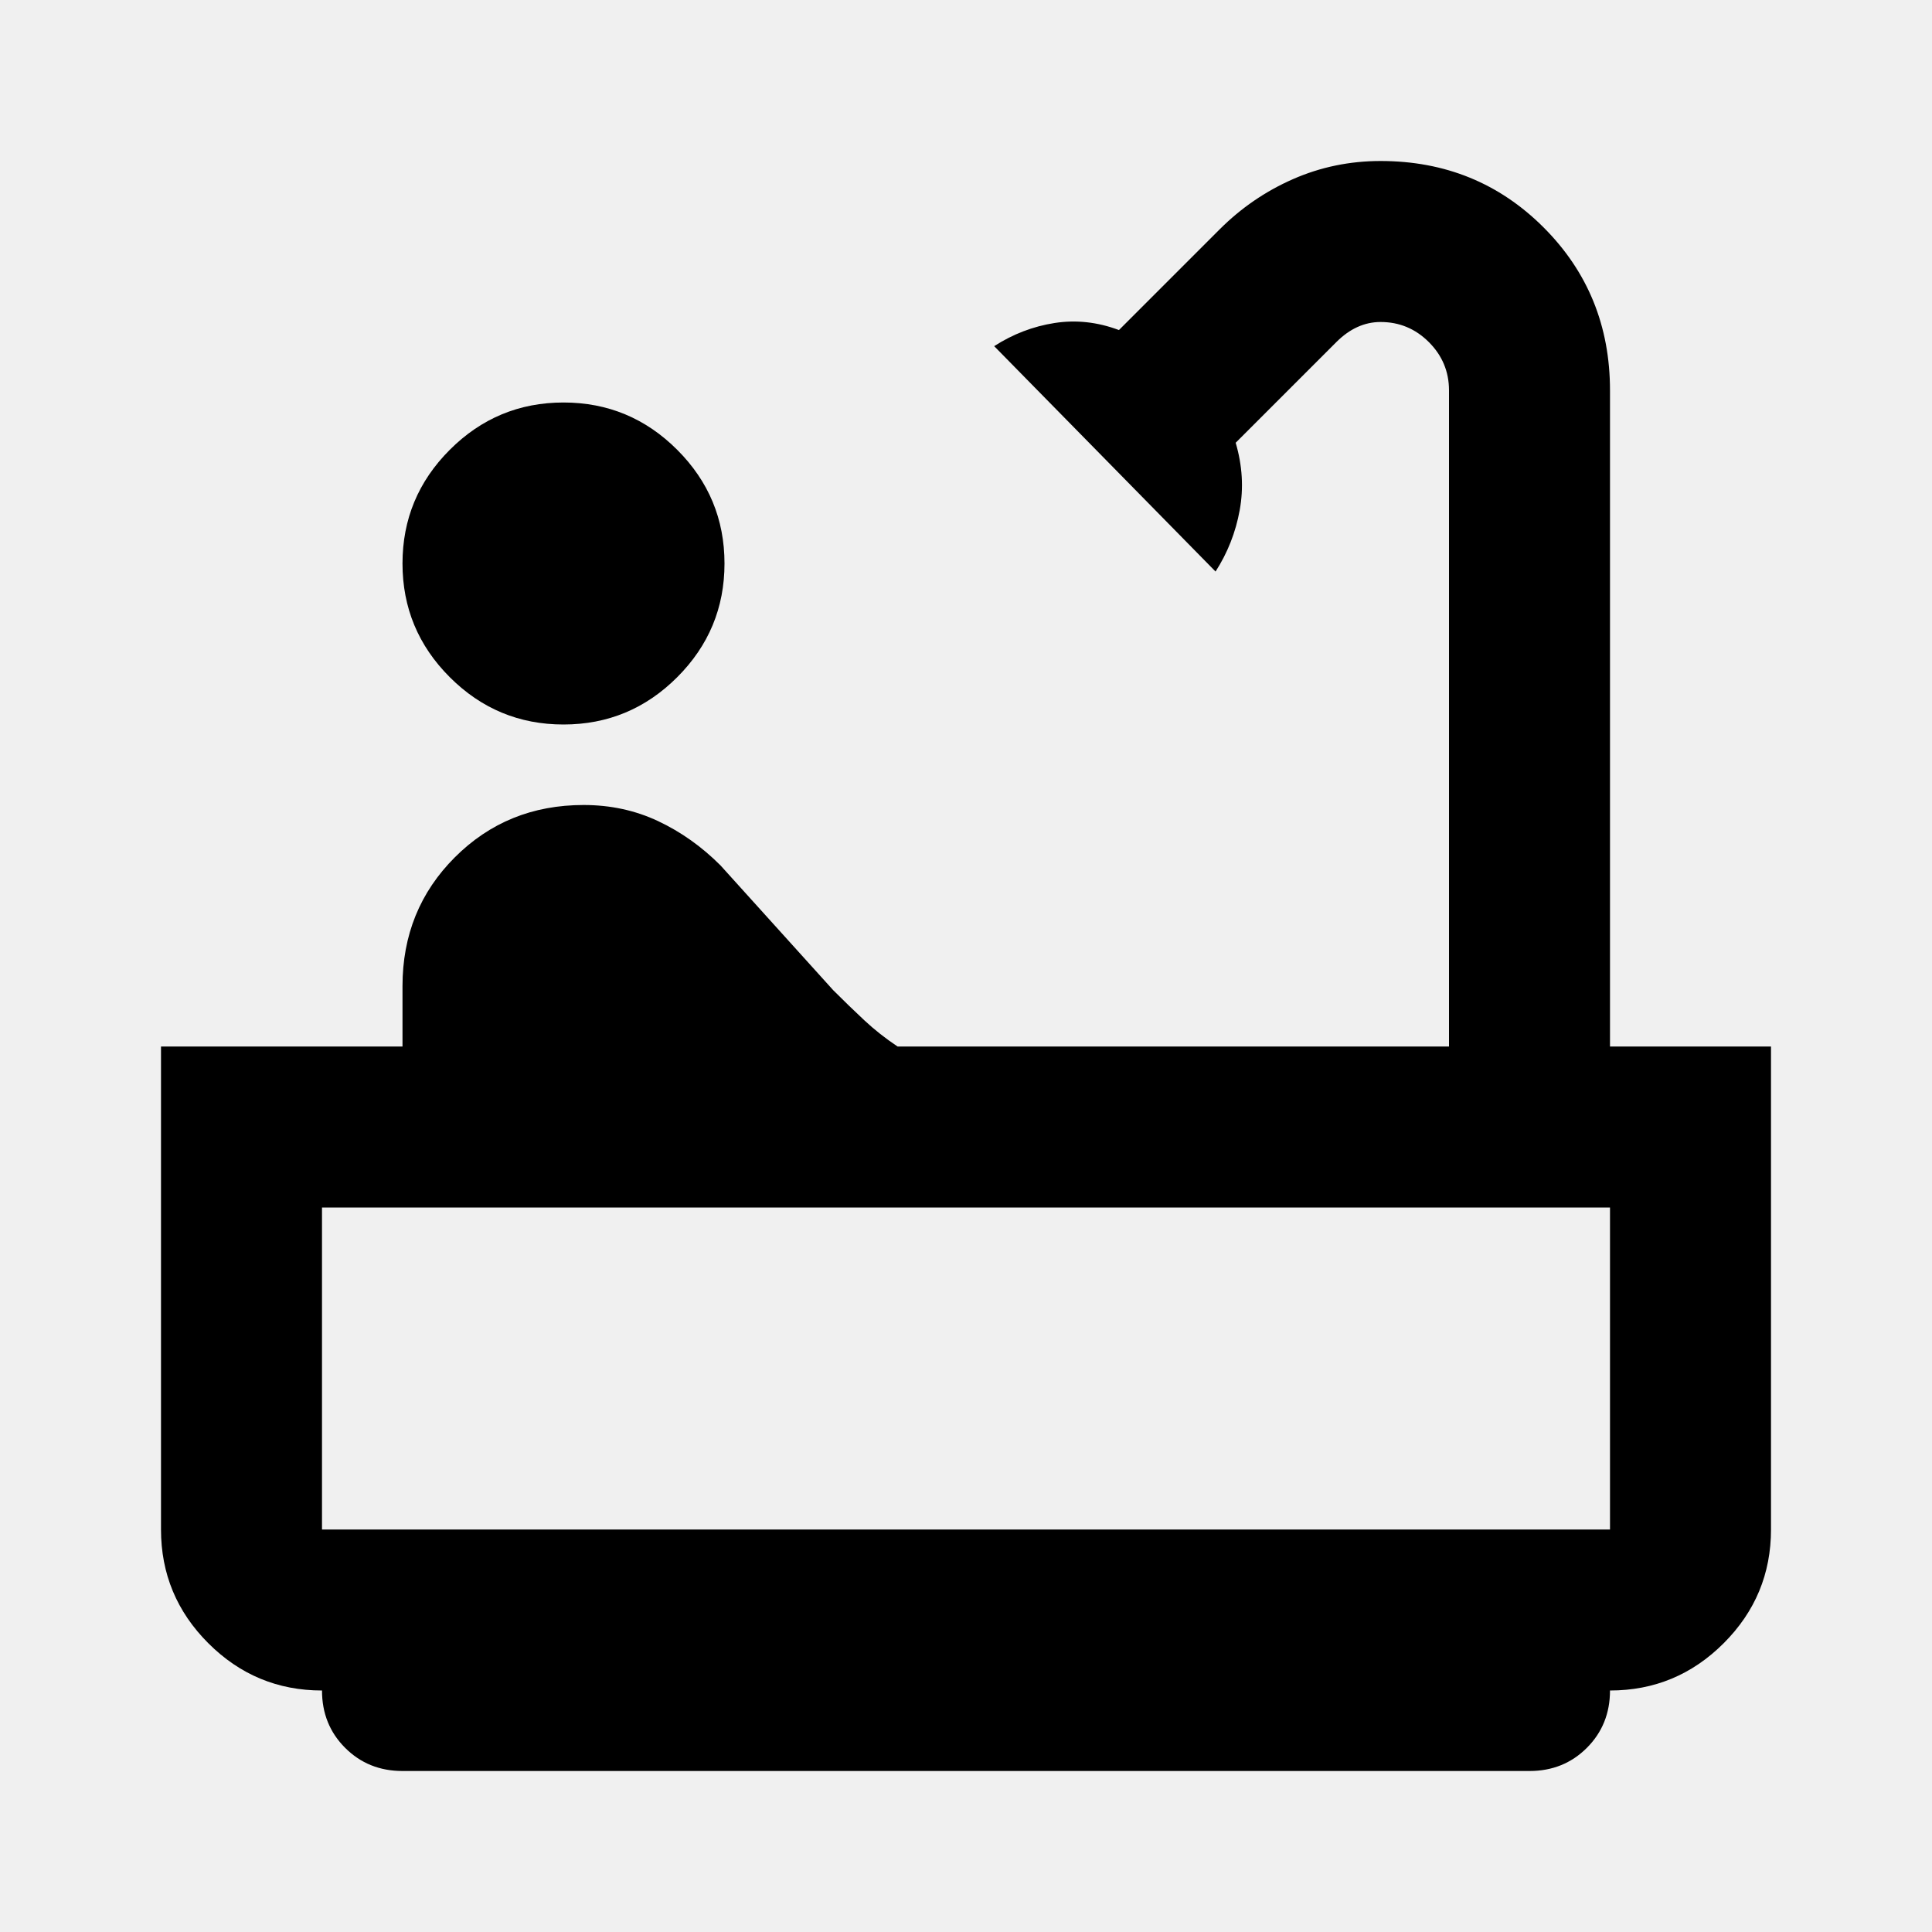
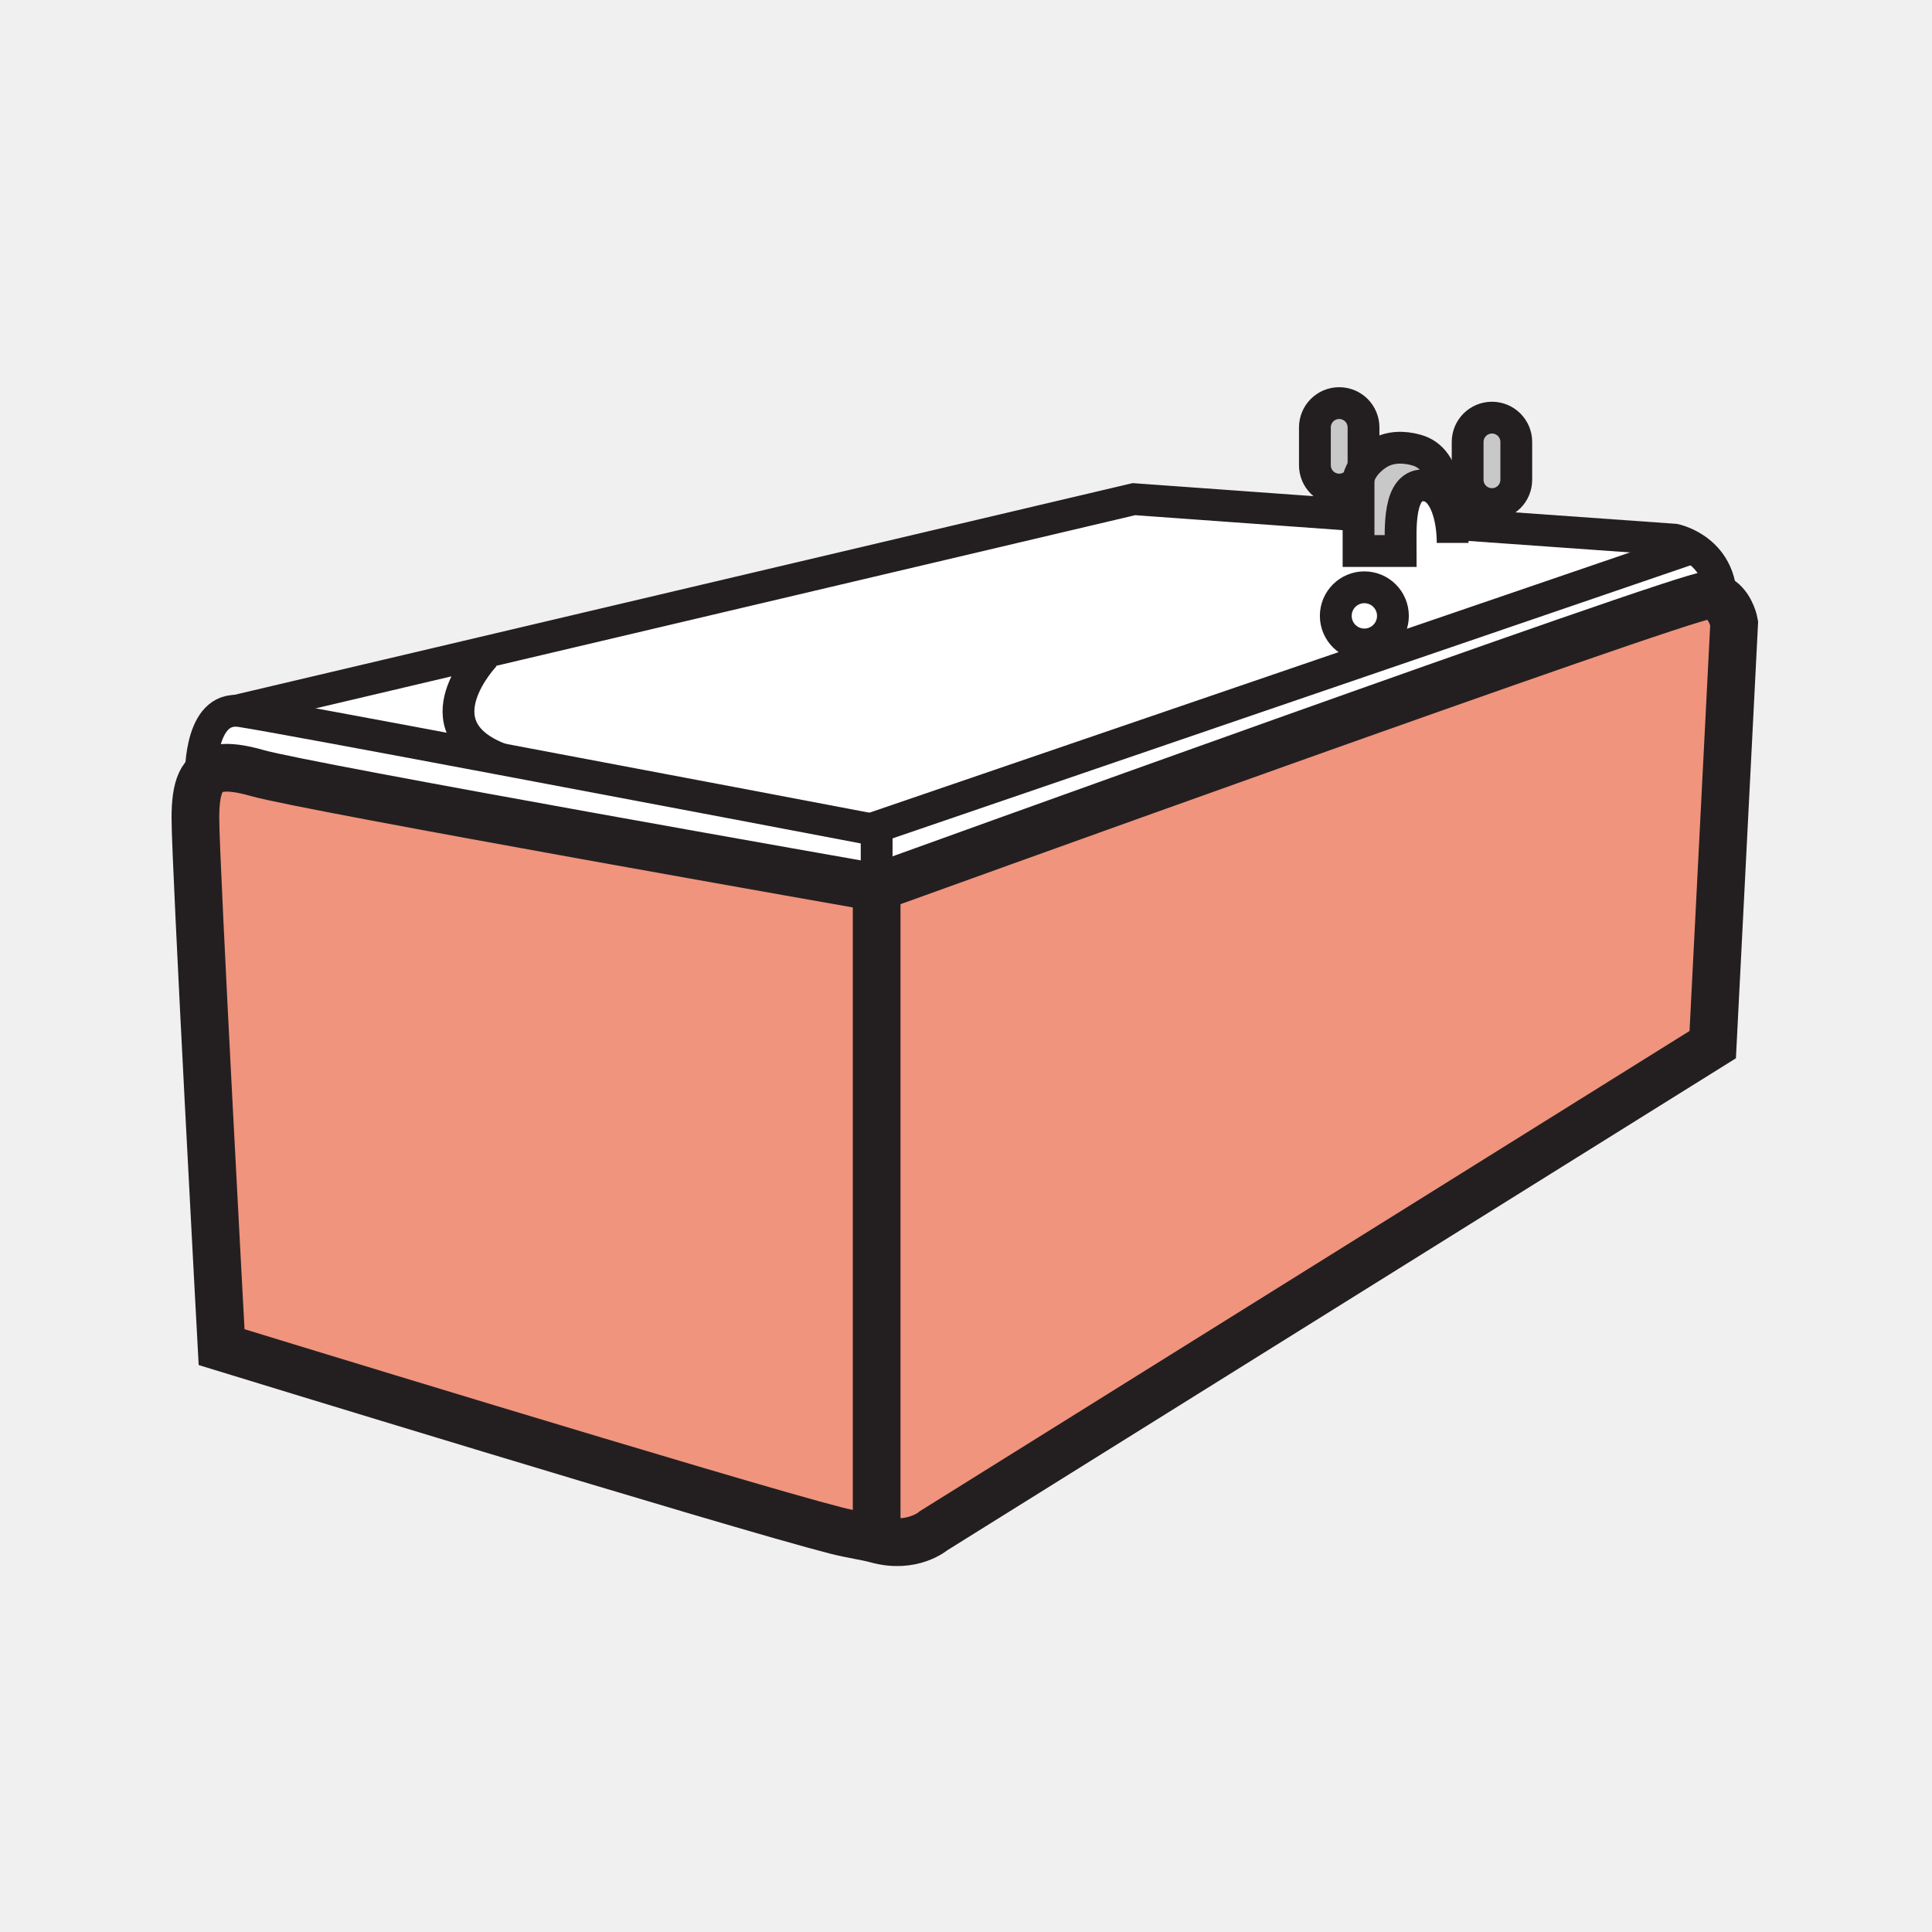
- <svg xmlns="http://www.w3.org/2000/svg" height="24" viewBox="0 -960 960 960" width="24">
-   <path d="M280-600q-33 0-56.5-23.5T200-680q0-33 23.5-56.5T280-760q33 0 56.5 23.5T360-680q0 33-23.5 56.5T280-600ZM200-80q-17 0-28.5-11.5T160-120q-33 0-56.5-23.5T80-200v-240h120v-30q0-38 26-64t64-26q20 0 37 8t31 22l56 62q8 8 15.5 15t16.5 13h274v-326q0-14-10-24t-24-10q-6 0-11.5 2.5T664-790l-50 50q5 17 2 33.5T604-676L494-788q14-9 30-11.5t32 3.5l50-50q16-16 36.5-25t43.5-9q48 0 81 33t33 81v326h80v240q0 33-23.5 56.5T800-120q0 17-11.5 28.5T760-80H200Zm-40-120h640v-160H160v160Zm0 0h640-640Z" />
+ <svg xmlns="http://www.w3.org/2000/svg" width="850.394" height="850.394" viewBox="0 0 850.394 850.394" overflow="visible">
+   <path d="M600.17 204.97l.4.25c-1.23 1.67-2.17 3.52-2.641 5.5-.14.54-.229 1.1-.279 1.67l-.58-.07a10.7 10.7 0 0 1-7.601 3.17c-2.95 0-5.63-1.2-7.569-3.14a10.693 10.693 0 0 1-3.131-7.57v-16.64c0-5.92 4.79-10.71 10.7-10.71 2.95 0 5.63 1.2 7.57 3.13a10.72 10.72 0 0 1 3.13 7.58v16.83z" fill="#c8c8c8" />
+   <path d="M636.45 216.67s.26 3.68.26 5.95l-.02.01c-1.931-4.88-4.921-8.45-9.171-8.94-12.43-1.44-10.989 19.71-10.989 28.84h-18.55v-31.8l-.051-.01c.471-1.98 1.41-3.83 2.641-5.5 1.6-2.16 3.689-4 5.899-5.42 5.09-3.26 11.261-3.29 16.94-1.71 6.951 1.94 10.891 7.58 13.041 18.58zM667.41 194.53v16.65c0 5.91-4.79 10.7-10.7 10.7-2.95 0-5.63-1.2-7.57-3.13a10.667 10.667 0 0 1-3.14-7.57v-16.65c0-5.91 4.8-10.7 10.71-10.7 2.95 0 5.63 1.2 7.57 3.13 1.93 1.94 3.13 4.62 3.13 7.57z" fill="#c8c8c8" />
+   <path d="M600.54 258.5c6.95 0 12.58 5.64 12.58 12.59 0 6.94-5.63 12.58-12.58 12.58s-12.58-5.64-12.58-12.58c0-6.95 5.63-12.59 12.58-12.59z" fill="#fff" />
+   <path d="M600.54 283.67c6.95 0 12.58-5.64 12.58-12.58 0-6.95-5.63-12.59-12.58-12.59s-12.58 5.64-12.58 12.59c0 6.94 5.63 12.58 12.58 12.58zm144.75-42.64L383.18 364.94c-15.3-2.92-93.17-17.74-162.74-30.83-37.39-14.08-6.96-45.68-6.96-45.68l-.31-1.32 285.93-67.4 94.641 6.82h4.24v16h18.55c0-9.13-1.44-30.28 10.989-28.84 4.25.49 7.24 4.06 9.171 8.94.939 2.39 1.619 5.1 2.069 7.91l98.351 7c-.001 0 3.839.78 8.179 3.49z" fill="#fff" />
+   <path d="M213.17 287.11l.31 1.32s-30.43 31.6 6.96 45.68c-55.14-10.38-105.07-19.67-114.51-21.08-.71-.11-1.39-.16-2.04-.17l109.28-25.75z" fill="#fff" />
+   <path d="M383.18 364.94c1.76.33 2.69.51 2.69.51v25.16s-250.58-44.03-272.6-50.33c-14.4-4.11-21.62-2.85-24.9 4.09-.07-1.89-1.05-31.74 15.52-31.51.65.01 1.33.06 2.04.17 9.44 1.41 59.37 10.7 114.51 21.08 69.57 13.09 147.44 27.91 162.74 30.83z" fill="#fff" />
+   <path d="M751.26 262.17c-9.96 0-365.39 128.44-365.39 128.44v-25.16s-.93-.18-2.69-.51l362.11-123.91c5.69 3.55 12.25 10.41 12.26 23.17-1.63-1.21-3.69-2.03-6.29-2.03z" fill="#fff" />
+   <path d="M385.87 390.61S741.3 262.17 751.26 262.17c2.601 0 4.66.82 6.29 2.03 4.63 3.44 5.771 10.03 5.771 10.03l-9.44 185.58L411.03 673.7s-9.43 8.22-25.16 3.84c-4.8-1.34-10.8-2.04-17.82-3.84-45.09-11.54-270.51-80.74-270.51-80.74S86.01 380.13 86.01 360.21c0-6.9.63-12.17 2.36-15.84 3.28-6.94 10.5-8.2 24.9-4.09 22.02 6.3 272.6 50.33 272.6 50.33z" fill="#f0947d" />
+   <g fill="none" stroke="#231f20">
+     <path d="M385.87 670.55V390.61s-250.58-44.03-272.6-50.33c-14.4-4.11-21.62-2.85-24.9 4.09-1.73 3.67-2.36 8.94-2.36 15.84 0 19.92 11.53 232.75 11.53 232.75s225.42 69.2 270.51 80.74c7.02 1.8 13.02 2.5 17.82 3.84 15.73 4.38 25.16-3.84 25.16-3.84l342.85-213.89 9.44-185.58s-1.141-6.59-5.771-10.03c-1.63-1.21-3.689-2.03-6.29-2.03-9.96 0-365.39 128.44-365.39 128.44" stroke-width="21" />
+     <path d="M88.38 344.46s0-.03-.01-.09c-.07-1.89-1.05-31.74 15.52-31.51.65.01 1.33.06 2.04.17 9.44 1.41 59.37 10.7 114.51 21.08 69.57 13.09 147.44 27.91 162.74 30.83 1.76.33 2.69.51 2.69.51v25.16M633.57 230.17l5.189.37 98.351 7s3.84.78 8.18 3.49c5.69 3.55 12.25 10.41 12.26 23.17v.02" stroke-width="14" />
+     <path stroke-width="14" d="M103.18 313.03l.71-.17 109.28-25.75 285.93-67.4 94.64 6.82M381.68 365.45l1.5-.51 362.11-123.91M613.12 271.09c0 6.94-5.63 12.58-12.58 12.58s-12.58-5.64-12.58-12.58c0-6.95 5.63-12.59 12.58-12.59s12.58 5.64 12.58 12.59zM213.48 288.43s-30.43 31.6 6.96 45.68M597.07 212.32a10.7 10.7 0 0 1-7.601 3.17c-2.95 0-5.63-1.2-7.569-3.14a10.693 10.693 0 0 1-3.131-7.57v-16.64c0-5.92 4.79-10.71 10.7-10.71 2.95 0 5.63 1.2 7.57 3.13a10.72 10.72 0 0 1 3.13 7.58v16.83M667.41 211.18c0 5.91-4.79 10.7-10.7 10.7-2.95 0-5.63-1.2-7.57-3.13a10.667 10.667 0 0 1-3.14-7.57v-16.65c0-5.91 4.8-10.7 10.71-10.7 2.95 0 5.63 1.2 7.57 3.13 1.93 1.94 3.13 4.62 3.13 7.57v16.65zM639.41 238.97c0-2.78-.21-5.65-.65-8.43-.45-2.81-1.13-5.52-2.069-7.91-1.931-4.88-4.921-8.45-9.171-8.94-12.43-1.44-10.989 19.71-10.989 28.84h-18.55v-31.8" />
+     <path d="M597.59 213.81c-.01-.48.01-.96.061-1.42.05-.57.14-1.13.279-1.67.471-1.98 1.41-3.83 2.641-5.5 1.6-2.16 3.689-4 5.899-5.42 5.09-3.26 11.261-3.29 16.94-1.71 6.95 1.94 10.89 7.58 13.04 18.58 0 0 .26 3.68.26 5.95" stroke-width="14" />
+   </g>
+   <path fill="none" d="M0 0h850.394v850.394H0z" />
</svg>
